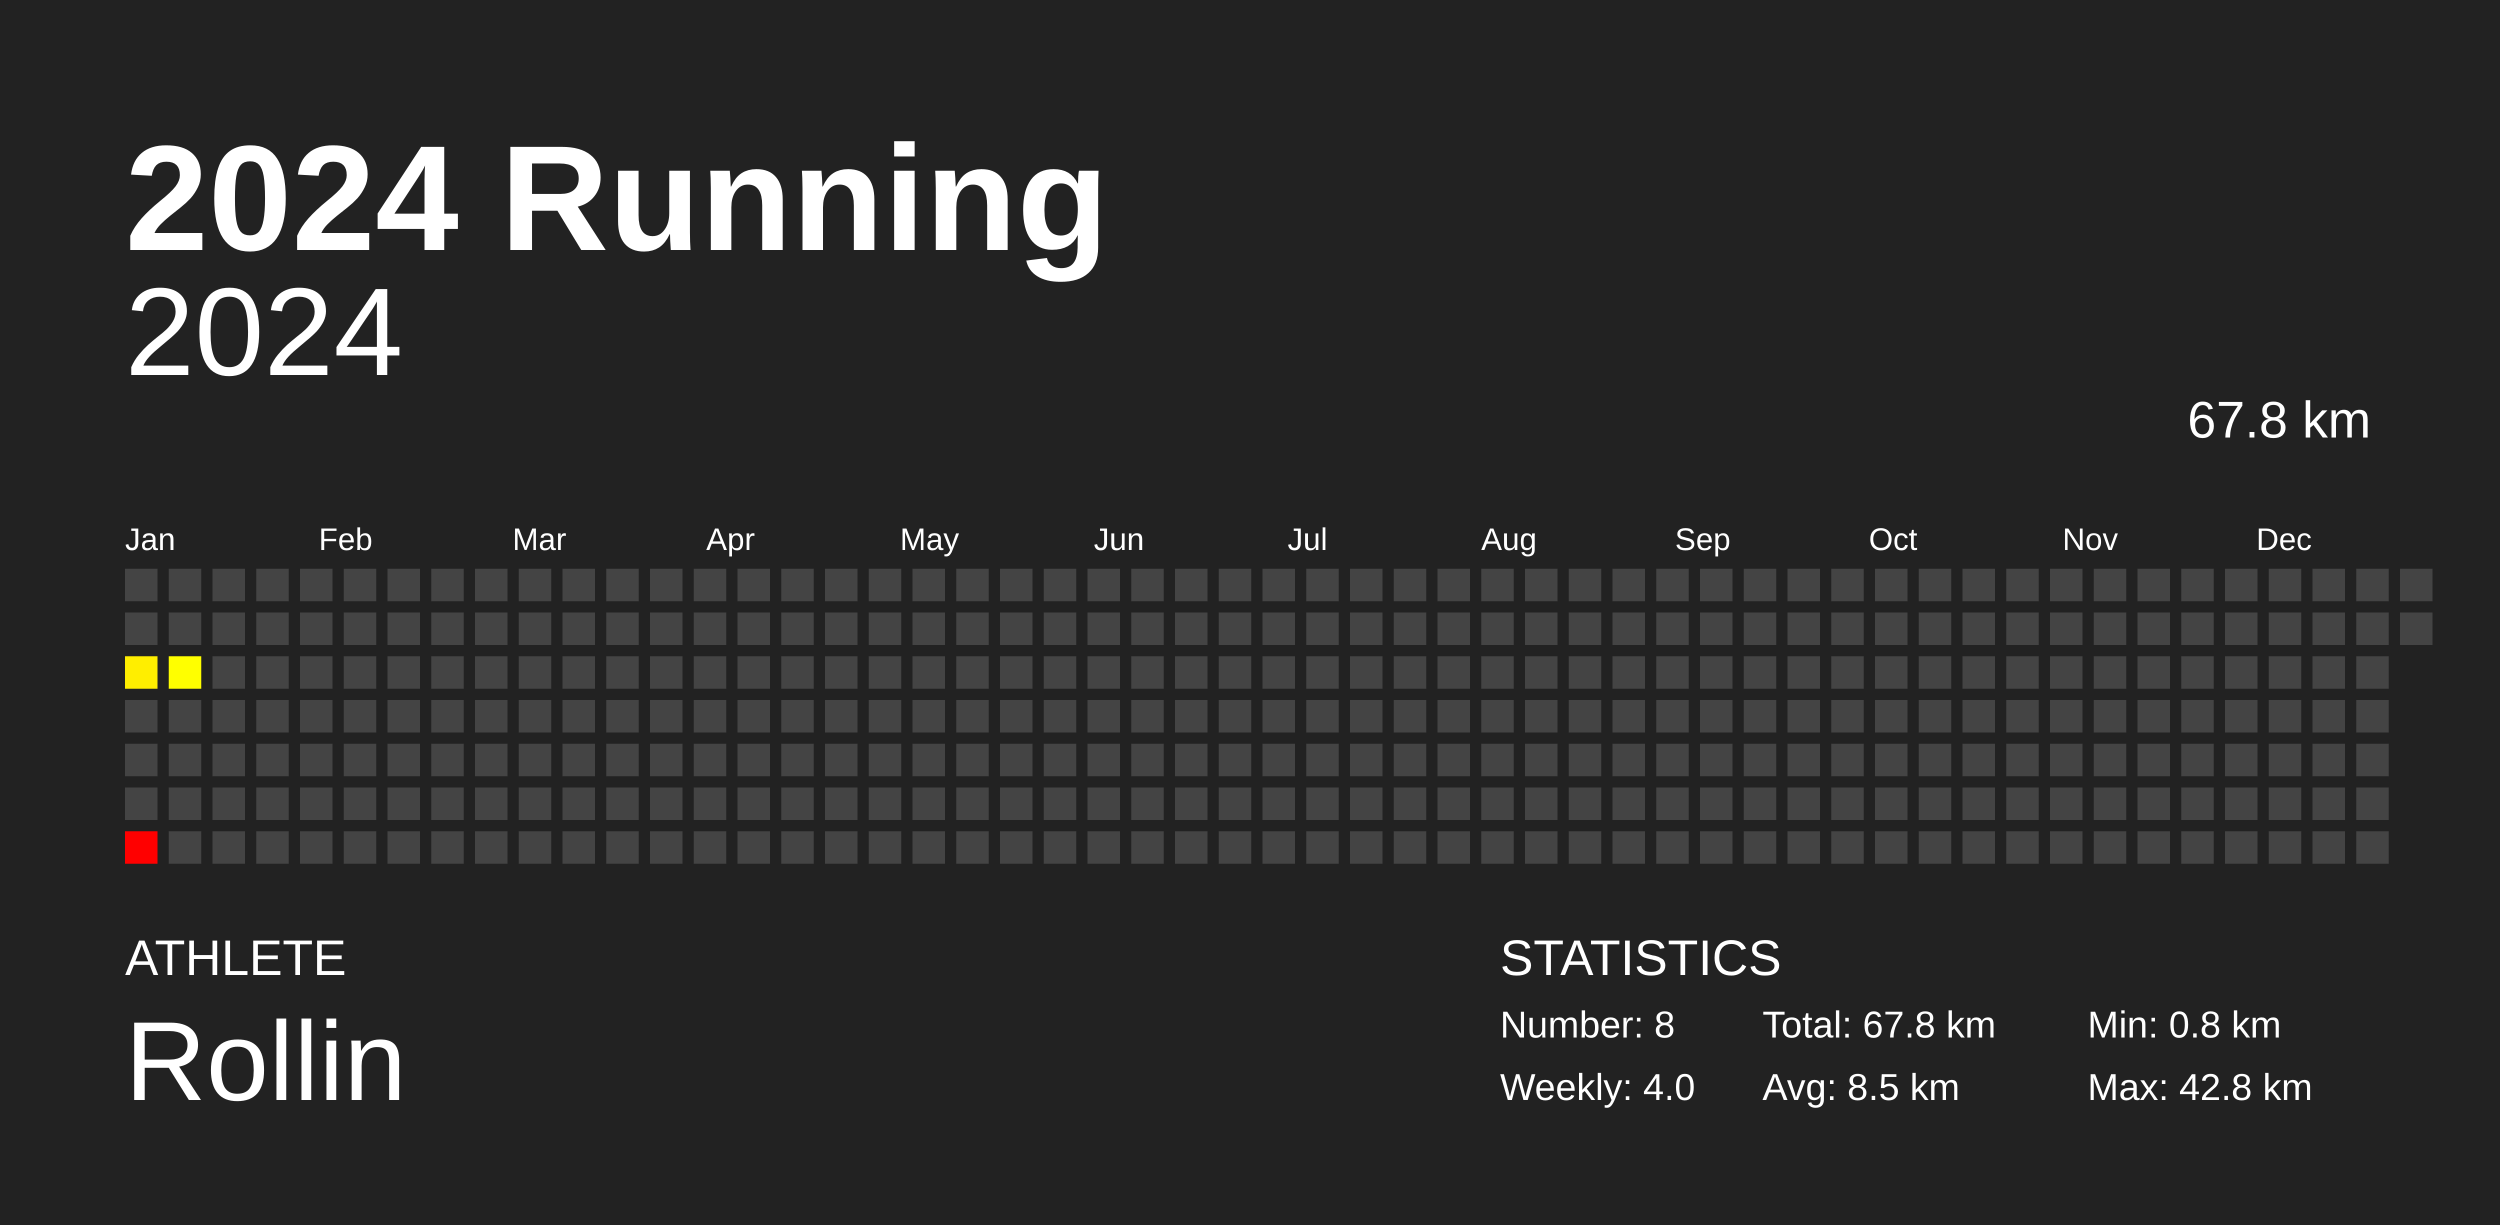
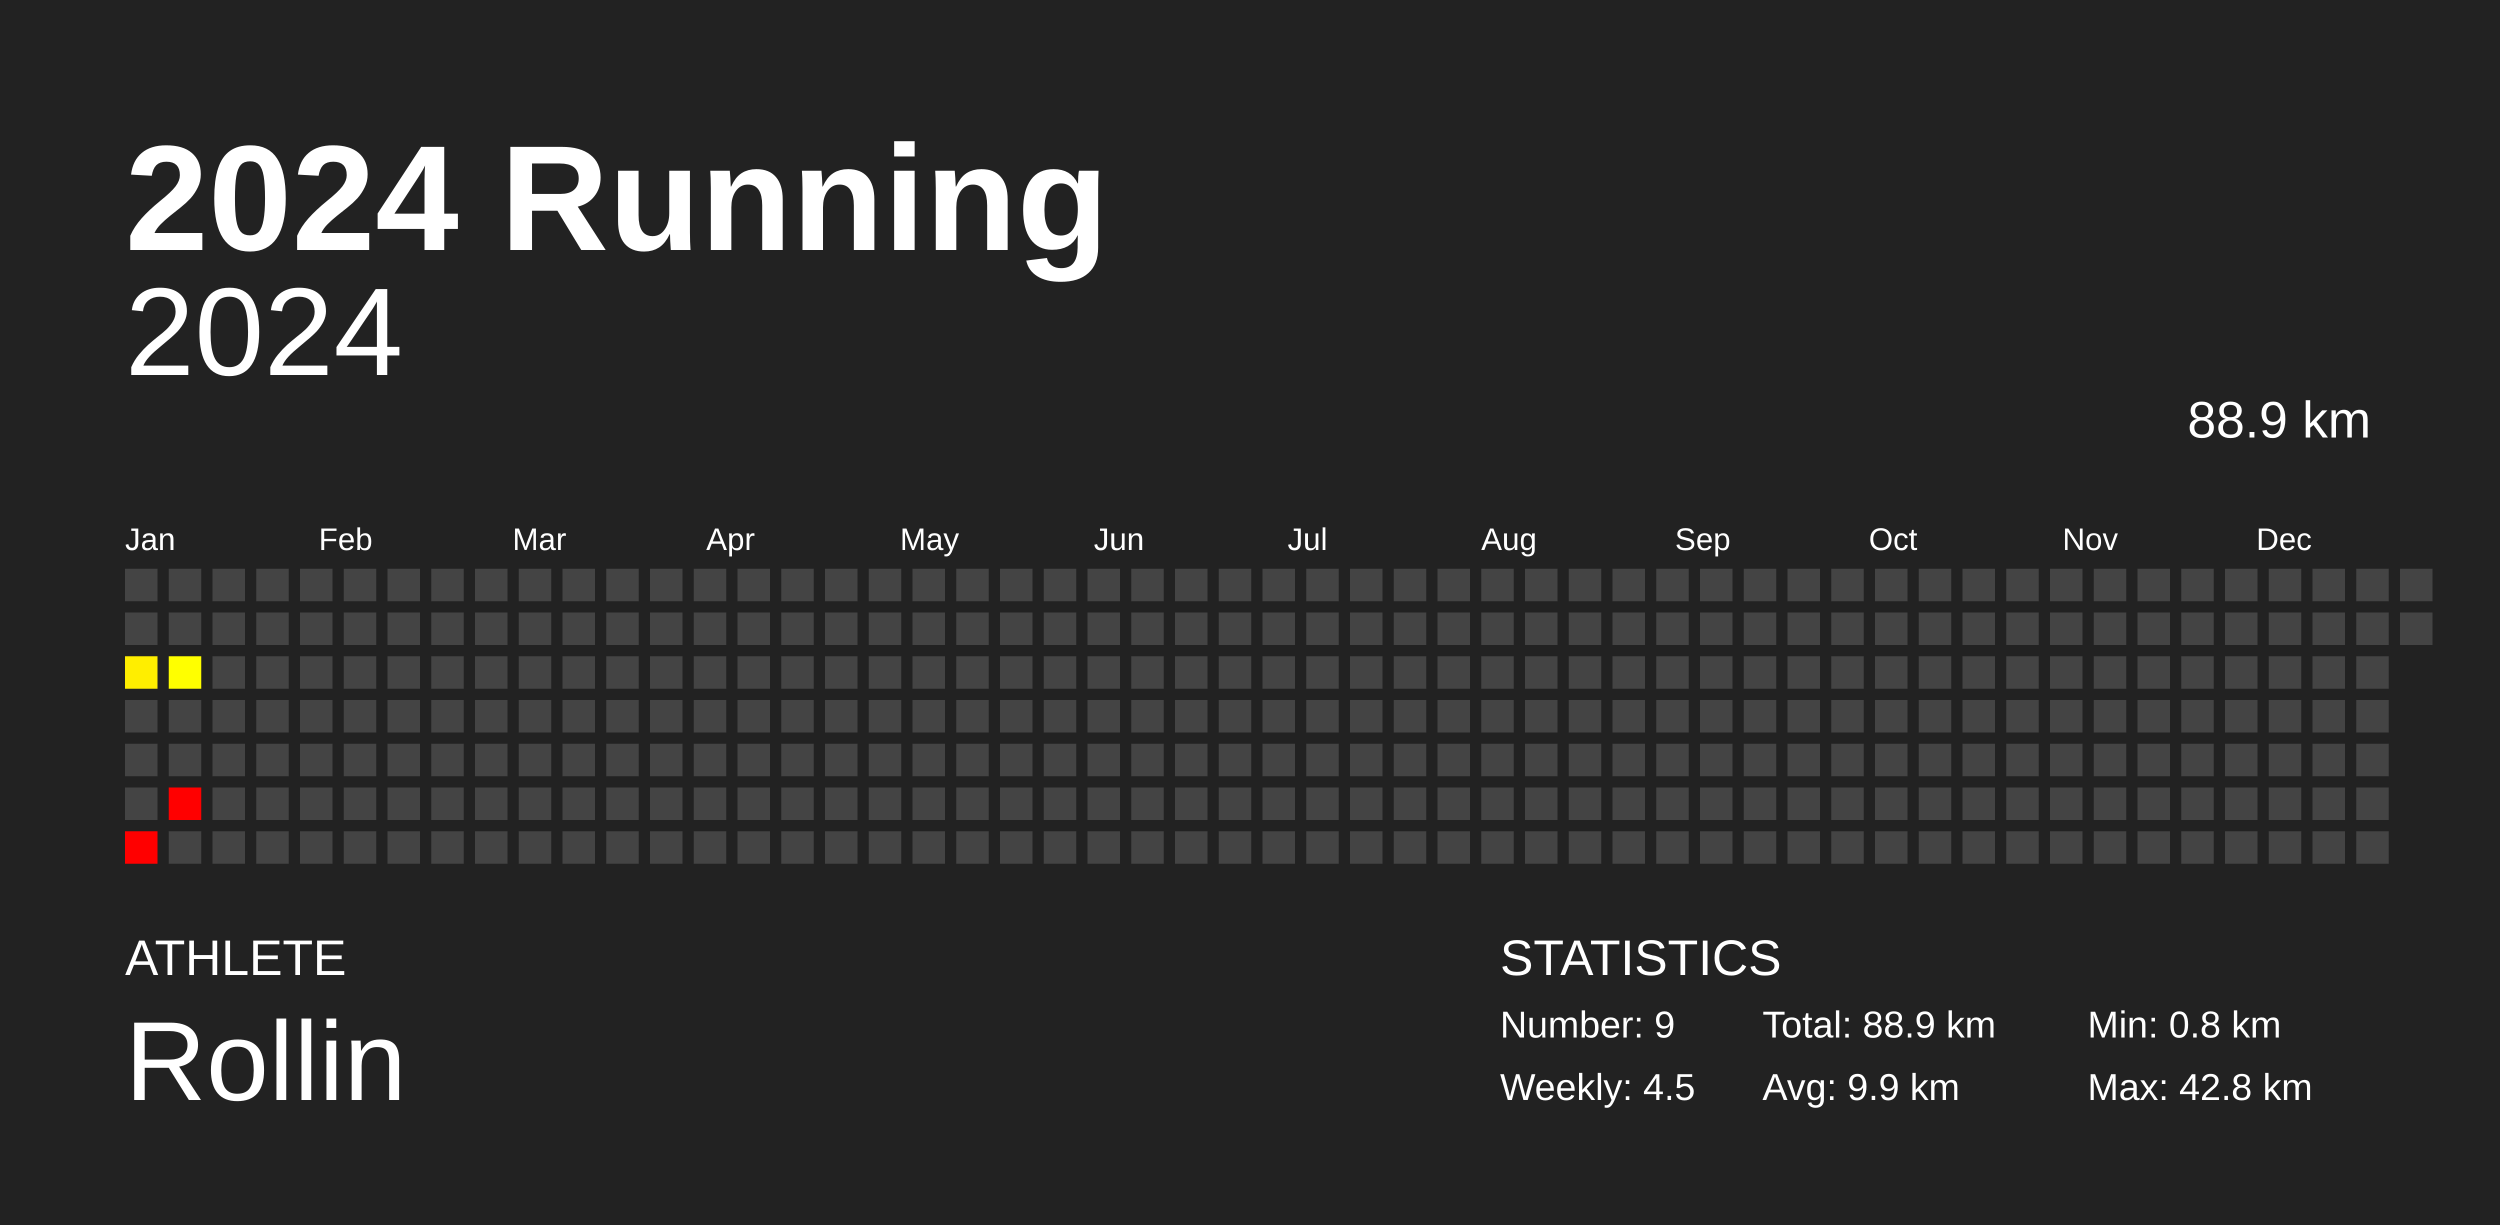
<svg xmlns="http://www.w3.org/2000/svg" baseProfile="full" height="98mm" version="1.1" viewBox="0,0,200,98" width="200mm">
  <defs />
  <rect fill="#222222" height="98" width="200" x="0" y="0" />
  <text fill="#FFFFFF" style="font-size:12px; font-family:Arial; font-weight:bold;" x="10" y="20">2024 Running</text>
  <text fill="#FFFFFF" style="font-size:4px; font-family:Arial" x="10" y="78">ATHLETE</text>
  <text fill="#FFFFFF" style="font-size:9px; font-family:Arial" x="10" y="88">Rollin</text>
  <text fill="#FFFFFF" style="font-size:4px; font-family:Arial" x="120" y="78">STATISTICS</text>
-   <text fill="#FFFFFF" style="font-size:3px; font-family:Arial" x="120" y="83">Number: 8</text>
-   <text fill="#FFFFFF" style="font-size:3px; font-family:Arial" x="120" y="88">Weekly: 4.0</text>
-   <text fill="#FFFFFF" style="font-size:3px; font-family:Arial" x="141" y="83">Total: 67.8 km</text>
-   <text fill="#FFFFFF" style="font-size:3px; font-family:Arial" x="141" y="88">Avg: 8.5 km</text>
+   <text fill="#FFFFFF" style="font-size:3px; font-family:Arial" x="120" y="83">Number: 9</text>
+   <text fill="#FFFFFF" style="font-size:3px; font-family:Arial" x="120" y="88">Weekly: 4.5</text>
+   <text fill="#FFFFFF" style="font-size:3px; font-family:Arial" x="141" y="83">Total: 88.9 km</text>
+   <text fill="#FFFFFF" style="font-size:3px; font-family:Arial" x="141" y="88">Avg: 9.9 km</text>
  <text fill="#FFFFFF" style="font-size:3px; font-family:Arial" x="167" y="83">Min: 0.8 km</text>
  <text fill="#FFFFFF" style="font-size:3px; font-family:Arial" x="167" y="88">Max: 42.8 km</text>
  <text alignment-baseline="hanging" fill="#FFFFFF" style="font-size:10.0px; font-family:Arial;" x="10" y="30">2024</text>
-   <text alignment-baseline="hanging" fill="#FFFFFF" style="font-size:4.125px; font-family:Arial;" x="175" y="35">67.8 km</text>
+   <text alignment-baseline="hanging" fill="#FFFFFF" style="font-size:4.125px; font-family:Arial;" x="175" y="35">88.9 km</text>
  <text fill="#FFFFFF" style="font-size:2.5px; font-family:Arial" x="10.0" y="44">Jan</text>
  <text fill="#FFFFFF" style="font-size:2.5px; font-family:Arial" x="25.5" y="44">Feb</text>
  <text fill="#FFFFFF" style="font-size:2.5px; font-family:Arial" x="41.0" y="44">Mar</text>
  <text fill="#FFFFFF" style="font-size:2.5px; font-family:Arial" x="56.5" y="44">Apr</text>
  <text fill="#FFFFFF" style="font-size:2.5px; font-family:Arial" x="72.0" y="44">May</text>
  <text fill="#FFFFFF" style="font-size:2.5px; font-family:Arial" x="87.5" y="44">Jun</text>
  <text fill="#FFFFFF" style="font-size:2.5px; font-family:Arial" x="103.0" y="44">Jul</text>
  <text fill="#FFFFFF" style="font-size:2.5px; font-family:Arial" x="118.5" y="44">Aug</text>
  <text fill="#FFFFFF" style="font-size:2.5px; font-family:Arial" x="134.0" y="44">Sep</text>
  <text fill="#FFFFFF" style="font-size:2.5px; font-family:Arial" x="149.5" y="44">Oct</text>
  <text fill="#FFFFFF" style="font-size:2.5px; font-family:Arial" x="165.0" y="44">Nov</text>
  <text fill="#FFFFFF" style="font-size:2.5px; font-family:Arial" x="180.5" y="44">Dec</text>
  <rect fill="#444444" height="2.6" width="2.6" x="10.0" y="45.5" />
  <rect fill="#444444" height="2.6" width="2.6" x="10.0" y="49.0" />
  <rect fill="#ffee00" height="2.6" width="2.6" x="10.0" y="52.5" />
  <rect fill="#444444" height="2.6" width="2.6" x="10.0" y="56.0" />
  <rect fill="#444444" height="2.6" width="2.6" x="10.0" y="59.5" />
  <rect fill="#444444" height="2.6" width="2.6" x="10.0" y="63.0" />
  <rect fill="red" height="2.6" width="2.6" x="10.0" y="66.5" />
  <rect fill="#444444" height="2.6" width="2.6" x="13.5" y="45.5" />
  <rect fill="#444444" height="2.6" width="2.6" x="13.5" y="49.0" />
  <rect fill="#ffff00" height="2.6" width="2.6" x="13.5" y="52.5" />
  <rect fill="#444444" height="2.6" width="2.6" x="13.5" y="56.0" />
  <rect fill="#444444" height="2.6" width="2.6" x="13.5" y="59.5" />
-   <rect fill="#444444" height="2.6" width="2.6" x="13.5" y="63.0" />
+   <rect fill="red" height="2.6" width="2.6" x="13.5" y="63.0" />
  <rect fill="#444444" height="2.6" width="2.6" x="13.5" y="66.5" />
  <rect fill="#444444" height="2.6" width="2.6" x="17.0" y="45.5" />
  <rect fill="#444444" height="2.6" width="2.6" x="17.0" y="49.0" />
  <rect fill="#444444" height="2.6" width="2.6" x="17.0" y="52.5" />
  <rect fill="#444444" height="2.6" width="2.6" x="17.0" y="56.0" />
  <rect fill="#444444" height="2.6" width="2.6" x="17.0" y="59.5" />
  <rect fill="#444444" height="2.6" width="2.6" x="17.0" y="63.0" />
  <rect fill="#444444" height="2.6" width="2.6" x="17.0" y="66.5" />
  <rect fill="#444444" height="2.6" width="2.6" x="20.5" y="45.5" />
  <rect fill="#444444" height="2.6" width="2.6" x="20.5" y="49.0" />
  <rect fill="#444444" height="2.6" width="2.6" x="20.5" y="52.5" />
  <rect fill="#444444" height="2.6" width="2.6" x="20.5" y="56.0" />
  <rect fill="#444444" height="2.6" width="2.6" x="20.5" y="59.5" />
  <rect fill="#444444" height="2.6" width="2.6" x="20.5" y="63.0" />
  <rect fill="#444444" height="2.6" width="2.6" x="20.5" y="66.5" />
  <rect fill="#444444" height="2.6" width="2.6" x="24.0" y="45.5" />
  <rect fill="#444444" height="2.6" width="2.6" x="24.0" y="49.0" />
  <rect fill="#444444" height="2.6" width="2.6" x="24.0" y="52.5" />
  <rect fill="#444444" height="2.6" width="2.6" x="24.0" y="56.0" />
  <rect fill="#444444" height="2.6" width="2.6" x="24.0" y="59.5" />
  <rect fill="#444444" height="2.6" width="2.6" x="24.0" y="63.0" />
  <rect fill="#444444" height="2.6" width="2.6" x="24.0" y="66.5" />
  <rect fill="#444444" height="2.6" width="2.6" x="27.5" y="45.5" />
  <rect fill="#444444" height="2.6" width="2.6" x="27.5" y="49.0" />
  <rect fill="#444444" height="2.6" width="2.6" x="27.5" y="52.5" />
  <rect fill="#444444" height="2.6" width="2.6" x="27.5" y="56.0" />
  <rect fill="#444444" height="2.6" width="2.6" x="27.5" y="59.5" />
  <rect fill="#444444" height="2.6" width="2.6" x="27.5" y="63.0" />
  <rect fill="#444444" height="2.6" width="2.6" x="27.5" y="66.5" />
  <rect fill="#444444" height="2.6" width="2.6" x="31.0" y="45.5" />
  <rect fill="#444444" height="2.6" width="2.6" x="31.0" y="49.0" />
  <rect fill="#444444" height="2.6" width="2.6" x="31.0" y="52.5" />
  <rect fill="#444444" height="2.6" width="2.6" x="31.0" y="56.0" />
  <rect fill="#444444" height="2.6" width="2.6" x="31.0" y="59.5" />
  <rect fill="#444444" height="2.6" width="2.6" x="31.0" y="63.0" />
  <rect fill="#444444" height="2.6" width="2.6" x="31.0" y="66.5" />
  <rect fill="#444444" height="2.6" width="2.6" x="34.5" y="45.5" />
  <rect fill="#444444" height="2.6" width="2.6" x="34.5" y="49.0" />
  <rect fill="#444444" height="2.6" width="2.6" x="34.5" y="52.5" />
  <rect fill="#444444" height="2.6" width="2.6" x="34.5" y="56.0" />
  <rect fill="#444444" height="2.6" width="2.6" x="34.5" y="59.5" />
  <rect fill="#444444" height="2.6" width="2.6" x="34.5" y="63.0" />
  <rect fill="#444444" height="2.6" width="2.6" x="34.5" y="66.5" />
  <rect fill="#444444" height="2.6" width="2.6" x="38.0" y="45.5" />
  <rect fill="#444444" height="2.6" width="2.6" x="38.0" y="49.0" />
  <rect fill="#444444" height="2.6" width="2.6" x="38.0" y="52.5" />
  <rect fill="#444444" height="2.6" width="2.6" x="38.0" y="56.0" />
  <rect fill="#444444" height="2.6" width="2.6" x="38.0" y="59.5" />
  <rect fill="#444444" height="2.6" width="2.6" x="38.0" y="63.0" />
  <rect fill="#444444" height="2.6" width="2.6" x="38.0" y="66.5" />
  <rect fill="#444444" height="2.6" width="2.6" x="41.5" y="45.5" />
  <rect fill="#444444" height="2.6" width="2.6" x="41.5" y="49.0" />
  <rect fill="#444444" height="2.6" width="2.6" x="41.5" y="52.5" />
  <rect fill="#444444" height="2.6" width="2.6" x="41.5" y="56.0" />
  <rect fill="#444444" height="2.6" width="2.6" x="41.5" y="59.5" />
  <rect fill="#444444" height="2.6" width="2.6" x="41.5" y="63.0" />
  <rect fill="#444444" height="2.6" width="2.6" x="41.5" y="66.5" />
  <rect fill="#444444" height="2.6" width="2.6" x="45.0" y="45.5" />
  <rect fill="#444444" height="2.6" width="2.6" x="45.0" y="49.0" />
  <rect fill="#444444" height="2.6" width="2.6" x="45.0" y="52.5" />
  <rect fill="#444444" height="2.6" width="2.6" x="45.0" y="56.0" />
  <rect fill="#444444" height="2.6" width="2.6" x="45.0" y="59.5" />
  <rect fill="#444444" height="2.6" width="2.6" x="45.0" y="63.0" />
  <rect fill="#444444" height="2.6" width="2.6" x="45.0" y="66.5" />
  <rect fill="#444444" height="2.6" width="2.6" x="48.5" y="45.5" />
  <rect fill="#444444" height="2.6" width="2.6" x="48.5" y="49.0" />
  <rect fill="#444444" height="2.6" width="2.6" x="48.5" y="52.5" />
  <rect fill="#444444" height="2.6" width="2.6" x="48.5" y="56.0" />
  <rect fill="#444444" height="2.6" width="2.6" x="48.5" y="59.5" />
  <rect fill="#444444" height="2.6" width="2.6" x="48.5" y="63.0" />
  <rect fill="#444444" height="2.6" width="2.6" x="48.5" y="66.5" />
  <rect fill="#444444" height="2.6" width="2.6" x="52.0" y="45.5" />
  <rect fill="#444444" height="2.6" width="2.6" x="52.0" y="49.0" />
  <rect fill="#444444" height="2.6" width="2.6" x="52.0" y="52.5" />
  <rect fill="#444444" height="2.6" width="2.6" x="52.0" y="56.0" />
  <rect fill="#444444" height="2.6" width="2.6" x="52.0" y="59.5" />
  <rect fill="#444444" height="2.6" width="2.6" x="52.0" y="63.0" />
  <rect fill="#444444" height="2.6" width="2.6" x="52.0" y="66.5" />
  <rect fill="#444444" height="2.6" width="2.6" x="55.5" y="45.5" />
  <rect fill="#444444" height="2.6" width="2.6" x="55.5" y="49.0" />
  <rect fill="#444444" height="2.6" width="2.6" x="55.5" y="52.5" />
  <rect fill="#444444" height="2.6" width="2.6" x="55.5" y="56.0" />
  <rect fill="#444444" height="2.6" width="2.6" x="55.5" y="59.5" />
  <rect fill="#444444" height="2.6" width="2.6" x="55.5" y="63.0" />
  <rect fill="#444444" height="2.6" width="2.6" x="55.5" y="66.5" />
  <rect fill="#444444" height="2.6" width="2.6" x="59.0" y="45.5" />
  <rect fill="#444444" height="2.6" width="2.6" x="59.0" y="49.0" />
  <rect fill="#444444" height="2.6" width="2.6" x="59.0" y="52.5" />
  <rect fill="#444444" height="2.6" width="2.6" x="59.0" y="56.0" />
  <rect fill="#444444" height="2.6" width="2.6" x="59.0" y="59.5" />
  <rect fill="#444444" height="2.6" width="2.6" x="59.0" y="63.0" />
  <rect fill="#444444" height="2.6" width="2.6" x="59.0" y="66.5" />
  <rect fill="#444444" height="2.6" width="2.6" x="62.5" y="45.5" />
  <rect fill="#444444" height="2.6" width="2.6" x="62.5" y="49.0" />
  <rect fill="#444444" height="2.6" width="2.6" x="62.5" y="52.5" />
  <rect fill="#444444" height="2.6" width="2.6" x="62.5" y="56.0" />
  <rect fill="#444444" height="2.6" width="2.6" x="62.5" y="59.5" />
  <rect fill="#444444" height="2.6" width="2.6" x="62.5" y="63.0" />
  <rect fill="#444444" height="2.6" width="2.6" x="62.5" y="66.5" />
  <rect fill="#444444" height="2.6" width="2.6" x="66.0" y="45.5" />
  <rect fill="#444444" height="2.6" width="2.6" x="66.0" y="49.0" />
  <rect fill="#444444" height="2.6" width="2.6" x="66.0" y="52.5" />
  <rect fill="#444444" height="2.6" width="2.6" x="66.0" y="56.0" />
  <rect fill="#444444" height="2.6" width="2.6" x="66.0" y="59.5" />
  <rect fill="#444444" height="2.6" width="2.6" x="66.0" y="63.0" />
  <rect fill="#444444" height="2.6" width="2.6" x="66.0" y="66.5" />
  <rect fill="#444444" height="2.6" width="2.6" x="69.5" y="45.5" />
  <rect fill="#444444" height="2.6" width="2.6" x="69.5" y="49.0" />
  <rect fill="#444444" height="2.6" width="2.6" x="69.5" y="52.5" />
  <rect fill="#444444" height="2.6" width="2.6" x="69.5" y="56.0" />
  <rect fill="#444444" height="2.6" width="2.6" x="69.5" y="59.5" />
  <rect fill="#444444" height="2.6" width="2.6" x="69.5" y="63.0" />
  <rect fill="#444444" height="2.6" width="2.6" x="69.5" y="66.5" />
  <rect fill="#444444" height="2.6" width="2.6" x="73.0" y="45.5" />
  <rect fill="#444444" height="2.6" width="2.6" x="73.0" y="49.0" />
  <rect fill="#444444" height="2.6" width="2.6" x="73.0" y="52.5" />
  <rect fill="#444444" height="2.6" width="2.6" x="73.0" y="56.0" />
  <rect fill="#444444" height="2.6" width="2.6" x="73.0" y="59.5" />
  <rect fill="#444444" height="2.6" width="2.6" x="73.0" y="63.0" />
  <rect fill="#444444" height="2.6" width="2.6" x="73.0" y="66.5" />
  <rect fill="#444444" height="2.6" width="2.6" x="76.5" y="45.5" />
  <rect fill="#444444" height="2.6" width="2.6" x="76.5" y="49.0" />
  <rect fill="#444444" height="2.6" width="2.6" x="76.5" y="52.5" />
  <rect fill="#444444" height="2.6" width="2.6" x="76.5" y="56.0" />
  <rect fill="#444444" height="2.6" width="2.6" x="76.5" y="59.5" />
  <rect fill="#444444" height="2.6" width="2.6" x="76.5" y="63.0" />
  <rect fill="#444444" height="2.6" width="2.6" x="76.5" y="66.5" />
  <rect fill="#444444" height="2.6" width="2.6" x="80.0" y="45.5" />
  <rect fill="#444444" height="2.6" width="2.6" x="80.0" y="49.0" />
  <rect fill="#444444" height="2.6" width="2.6" x="80.0" y="52.5" />
  <rect fill="#444444" height="2.6" width="2.6" x="80.0" y="56.0" />
  <rect fill="#444444" height="2.6" width="2.6" x="80.0" y="59.5" />
  <rect fill="#444444" height="2.6" width="2.6" x="80.0" y="63.0" />
  <rect fill="#444444" height="2.6" width="2.6" x="80.0" y="66.5" />
  <rect fill="#444444" height="2.6" width="2.6" x="83.5" y="45.5" />
  <rect fill="#444444" height="2.6" width="2.6" x="83.5" y="49.0" />
  <rect fill="#444444" height="2.6" width="2.6" x="83.5" y="52.5" />
  <rect fill="#444444" height="2.6" width="2.6" x="83.5" y="56.0" />
  <rect fill="#444444" height="2.6" width="2.6" x="83.5" y="59.5" />
  <rect fill="#444444" height="2.6" width="2.6" x="83.5" y="63.0" />
  <rect fill="#444444" height="2.6" width="2.6" x="83.5" y="66.5" />
  <rect fill="#444444" height="2.6" width="2.6" x="87.0" y="45.5" />
  <rect fill="#444444" height="2.6" width="2.6" x="87.0" y="49.0" />
  <rect fill="#444444" height="2.6" width="2.6" x="87.0" y="52.5" />
  <rect fill="#444444" height="2.6" width="2.6" x="87.0" y="56.0" />
  <rect fill="#444444" height="2.6" width="2.6" x="87.0" y="59.5" />
  <rect fill="#444444" height="2.6" width="2.6" x="87.0" y="63.0" />
  <rect fill="#444444" height="2.6" width="2.6" x="87.0" y="66.5" />
  <rect fill="#444444" height="2.6" width="2.6" x="90.5" y="45.5" />
  <rect fill="#444444" height="2.6" width="2.6" x="90.5" y="49.0" />
  <rect fill="#444444" height="2.6" width="2.6" x="90.5" y="52.5" />
  <rect fill="#444444" height="2.6" width="2.6" x="90.5" y="56.0" />
  <rect fill="#444444" height="2.6" width="2.6" x="90.5" y="59.5" />
  <rect fill="#444444" height="2.6" width="2.6" x="90.5" y="63.0" />
  <rect fill="#444444" height="2.6" width="2.6" x="90.5" y="66.5" />
  <rect fill="#444444" height="2.6" width="2.6" x="94.0" y="45.5" />
  <rect fill="#444444" height="2.6" width="2.6" x="94.0" y="49.0" />
  <rect fill="#444444" height="2.6" width="2.6" x="94.0" y="52.5" />
  <rect fill="#444444" height="2.6" width="2.6" x="94.0" y="56.0" />
  <rect fill="#444444" height="2.6" width="2.6" x="94.0" y="59.5" />
  <rect fill="#444444" height="2.6" width="2.6" x="94.0" y="63.0" />
  <rect fill="#444444" height="2.6" width="2.6" x="94.0" y="66.5" />
  <rect fill="#444444" height="2.6" width="2.6" x="97.5" y="45.5" />
  <rect fill="#444444" height="2.6" width="2.6" x="97.5" y="49.0" />
  <rect fill="#444444" height="2.6" width="2.6" x="97.5" y="52.5" />
  <rect fill="#444444" height="2.6" width="2.6" x="97.5" y="56.0" />
  <rect fill="#444444" height="2.6" width="2.6" x="97.5" y="59.5" />
  <rect fill="#444444" height="2.6" width="2.6" x="97.5" y="63.0" />
  <rect fill="#444444" height="2.6" width="2.6" x="97.5" y="66.5" />
  <rect fill="#444444" height="2.6" width="2.6" x="101.0" y="45.5" />
  <rect fill="#444444" height="2.6" width="2.6" x="101.0" y="49.0" />
  <rect fill="#444444" height="2.6" width="2.6" x="101.0" y="52.5" />
  <rect fill="#444444" height="2.6" width="2.6" x="101.0" y="56.0" />
  <rect fill="#444444" height="2.6" width="2.6" x="101.0" y="59.5" />
  <rect fill="#444444" height="2.6" width="2.6" x="101.0" y="63.0" />
  <rect fill="#444444" height="2.6" width="2.6" x="101.0" y="66.5" />
  <rect fill="#444444" height="2.6" width="2.6" x="104.5" y="45.5" />
  <rect fill="#444444" height="2.6" width="2.6" x="104.5" y="49.0" />
  <rect fill="#444444" height="2.6" width="2.6" x="104.5" y="52.5" />
  <rect fill="#444444" height="2.6" width="2.6" x="104.5" y="56.0" />
  <rect fill="#444444" height="2.6" width="2.6" x="104.5" y="59.5" />
  <rect fill="#444444" height="2.6" width="2.6" x="104.5" y="63.0" />
  <rect fill="#444444" height="2.6" width="2.6" x="104.5" y="66.5" />
  <rect fill="#444444" height="2.6" width="2.6" x="108.0" y="45.5" />
  <rect fill="#444444" height="2.6" width="2.6" x="108.0" y="49.0" />
  <rect fill="#444444" height="2.6" width="2.6" x="108.0" y="52.5" />
  <rect fill="#444444" height="2.6" width="2.6" x="108.0" y="56.0" />
  <rect fill="#444444" height="2.6" width="2.6" x="108.0" y="59.5" />
  <rect fill="#444444" height="2.6" width="2.6" x="108.0" y="63.0" />
  <rect fill="#444444" height="2.6" width="2.6" x="108.0" y="66.5" />
  <rect fill="#444444" height="2.6" width="2.6" x="111.5" y="45.5" />
  <rect fill="#444444" height="2.6" width="2.6" x="111.5" y="49.0" />
  <rect fill="#444444" height="2.6" width="2.6" x="111.5" y="52.5" />
  <rect fill="#444444" height="2.6" width="2.6" x="111.5" y="56.0" />
  <rect fill="#444444" height="2.6" width="2.6" x="111.5" y="59.5" />
  <rect fill="#444444" height="2.6" width="2.6" x="111.5" y="63.0" />
  <rect fill="#444444" height="2.6" width="2.6" x="111.5" y="66.5" />
  <rect fill="#444444" height="2.6" width="2.6" x="115.0" y="45.5" />
  <rect fill="#444444" height="2.6" width="2.6" x="115.0" y="49.0" />
  <rect fill="#444444" height="2.6" width="2.6" x="115.0" y="52.5" />
  <rect fill="#444444" height="2.6" width="2.6" x="115.0" y="56.0" />
  <rect fill="#444444" height="2.6" width="2.6" x="115.0" y="59.5" />
  <rect fill="#444444" height="2.6" width="2.6" x="115.0" y="63.0" />
  <rect fill="#444444" height="2.6" width="2.6" x="115.0" y="66.5" />
  <rect fill="#444444" height="2.6" width="2.6" x="118.5" y="45.5" />
  <rect fill="#444444" height="2.6" width="2.6" x="118.5" y="49.0" />
  <rect fill="#444444" height="2.6" width="2.6" x="118.5" y="52.5" />
  <rect fill="#444444" height="2.6" width="2.6" x="118.5" y="56.0" />
  <rect fill="#444444" height="2.6" width="2.6" x="118.5" y="59.5" />
  <rect fill="#444444" height="2.6" width="2.6" x="118.5" y="63.0" />
  <rect fill="#444444" height="2.6" width="2.6" x="118.5" y="66.5" />
  <rect fill="#444444" height="2.6" width="2.6" x="122.0" y="45.5" />
  <rect fill="#444444" height="2.6" width="2.6" x="122.0" y="49.0" />
  <rect fill="#444444" height="2.6" width="2.6" x="122.0" y="52.5" />
  <rect fill="#444444" height="2.6" width="2.6" x="122.0" y="56.0" />
  <rect fill="#444444" height="2.6" width="2.6" x="122.0" y="59.5" />
  <rect fill="#444444" height="2.6" width="2.6" x="122.0" y="63.0" />
  <rect fill="#444444" height="2.6" width="2.6" x="122.0" y="66.5" />
  <rect fill="#444444" height="2.6" width="2.6" x="125.5" y="45.5" />
  <rect fill="#444444" height="2.6" width="2.6" x="125.5" y="49.0" />
  <rect fill="#444444" height="2.6" width="2.6" x="125.5" y="52.5" />
  <rect fill="#444444" height="2.6" width="2.6" x="125.5" y="56.0" />
  <rect fill="#444444" height="2.6" width="2.6" x="125.5" y="59.5" />
  <rect fill="#444444" height="2.6" width="2.6" x="125.5" y="63.0" />
  <rect fill="#444444" height="2.6" width="2.6" x="125.5" y="66.5" />
  <rect fill="#444444" height="2.6" width="2.6" x="129.0" y="45.5" />
  <rect fill="#444444" height="2.6" width="2.6" x="129.0" y="49.0" />
  <rect fill="#444444" height="2.6" width="2.6" x="129.0" y="52.5" />
  <rect fill="#444444" height="2.6" width="2.6" x="129.0" y="56.0" />
  <rect fill="#444444" height="2.6" width="2.6" x="129.0" y="59.5" />
  <rect fill="#444444" height="2.6" width="2.6" x="129.0" y="63.0" />
  <rect fill="#444444" height="2.6" width="2.6" x="129.0" y="66.5" />
  <rect fill="#444444" height="2.6" width="2.6" x="132.5" y="45.5" />
  <rect fill="#444444" height="2.6" width="2.6" x="132.5" y="49.0" />
  <rect fill="#444444" height="2.6" width="2.6" x="132.5" y="52.5" />
  <rect fill="#444444" height="2.6" width="2.6" x="132.5" y="56.0" />
  <rect fill="#444444" height="2.6" width="2.6" x="132.5" y="59.5" />
  <rect fill="#444444" height="2.6" width="2.6" x="132.5" y="63.0" />
  <rect fill="#444444" height="2.6" width="2.6" x="132.5" y="66.5" />
  <rect fill="#444444" height="2.6" width="2.6" x="136.0" y="45.5" />
  <rect fill="#444444" height="2.6" width="2.6" x="136.0" y="49.0" />
  <rect fill="#444444" height="2.6" width="2.6" x="136.0" y="52.5" />
  <rect fill="#444444" height="2.6" width="2.6" x="136.0" y="56.0" />
  <rect fill="#444444" height="2.6" width="2.6" x="136.0" y="59.5" />
  <rect fill="#444444" height="2.6" width="2.6" x="136.0" y="63.0" />
  <rect fill="#444444" height="2.6" width="2.6" x="136.0" y="66.5" />
  <rect fill="#444444" height="2.6" width="2.6" x="139.5" y="45.5" />
  <rect fill="#444444" height="2.6" width="2.6" x="139.5" y="49.0" />
  <rect fill="#444444" height="2.6" width="2.6" x="139.5" y="52.5" />
  <rect fill="#444444" height="2.6" width="2.6" x="139.5" y="56.0" />
  <rect fill="#444444" height="2.6" width="2.6" x="139.5" y="59.5" />
  <rect fill="#444444" height="2.6" width="2.6" x="139.5" y="63.0" />
  <rect fill="#444444" height="2.6" width="2.6" x="139.5" y="66.5" />
  <rect fill="#444444" height="2.6" width="2.6" x="143.0" y="45.5" />
  <rect fill="#444444" height="2.6" width="2.6" x="143.0" y="49.0" />
  <rect fill="#444444" height="2.6" width="2.6" x="143.0" y="52.5" />
  <rect fill="#444444" height="2.6" width="2.6" x="143.0" y="56.0" />
  <rect fill="#444444" height="2.6" width="2.6" x="143.0" y="59.5" />
  <rect fill="#444444" height="2.6" width="2.6" x="143.0" y="63.0" />
  <rect fill="#444444" height="2.6" width="2.6" x="143.0" y="66.5" />
  <rect fill="#444444" height="2.6" width="2.6" x="146.5" y="45.5" />
  <rect fill="#444444" height="2.6" width="2.6" x="146.5" y="49.0" />
  <rect fill="#444444" height="2.6" width="2.6" x="146.5" y="52.5" />
  <rect fill="#444444" height="2.6" width="2.6" x="146.5" y="56.0" />
  <rect fill="#444444" height="2.6" width="2.6" x="146.5" y="59.5" />
  <rect fill="#444444" height="2.6" width="2.6" x="146.5" y="63.0" />
  <rect fill="#444444" height="2.6" width="2.6" x="146.5" y="66.5" />
  <rect fill="#444444" height="2.6" width="2.6" x="150.0" y="45.5" />
  <rect fill="#444444" height="2.6" width="2.6" x="150.0" y="49.0" />
  <rect fill="#444444" height="2.6" width="2.6" x="150.0" y="52.5" />
  <rect fill="#444444" height="2.6" width="2.6" x="150.0" y="56.0" />
  <rect fill="#444444" height="2.6" width="2.6" x="150.0" y="59.5" />
  <rect fill="#444444" height="2.6" width="2.6" x="150.0" y="63.0" />
  <rect fill="#444444" height="2.6" width="2.6" x="150.0" y="66.5" />
  <rect fill="#444444" height="2.6" width="2.6" x="153.5" y="45.5" />
  <rect fill="#444444" height="2.6" width="2.6" x="153.5" y="49.0" />
  <rect fill="#444444" height="2.6" width="2.6" x="153.5" y="52.5" />
  <rect fill="#444444" height="2.6" width="2.6" x="153.5" y="56.0" />
  <rect fill="#444444" height="2.6" width="2.6" x="153.5" y="59.5" />
  <rect fill="#444444" height="2.6" width="2.6" x="153.5" y="63.0" />
  <rect fill="#444444" height="2.6" width="2.6" x="153.5" y="66.5" />
  <rect fill="#444444" height="2.6" width="2.6" x="157.0" y="45.5" />
  <rect fill="#444444" height="2.6" width="2.6" x="157.0" y="49.0" />
  <rect fill="#444444" height="2.6" width="2.6" x="157.0" y="52.5" />
  <rect fill="#444444" height="2.6" width="2.6" x="157.0" y="56.0" />
  <rect fill="#444444" height="2.6" width="2.6" x="157.0" y="59.5" />
  <rect fill="#444444" height="2.6" width="2.6" x="157.0" y="63.0" />
  <rect fill="#444444" height="2.6" width="2.6" x="157.0" y="66.5" />
  <rect fill="#444444" height="2.6" width="2.6" x="160.5" y="45.5" />
  <rect fill="#444444" height="2.6" width="2.6" x="160.5" y="49.0" />
  <rect fill="#444444" height="2.6" width="2.6" x="160.5" y="52.5" />
  <rect fill="#444444" height="2.6" width="2.6" x="160.5" y="56.0" />
  <rect fill="#444444" height="2.6" width="2.6" x="160.5" y="59.5" />
  <rect fill="#444444" height="2.6" width="2.6" x="160.5" y="63.0" />
  <rect fill="#444444" height="2.6" width="2.6" x="160.5" y="66.5" />
  <rect fill="#444444" height="2.6" width="2.6" x="164.0" y="45.5" />
  <rect fill="#444444" height="2.6" width="2.6" x="164.0" y="49.0" />
  <rect fill="#444444" height="2.6" width="2.6" x="164.0" y="52.5" />
  <rect fill="#444444" height="2.6" width="2.6" x="164.0" y="56.0" />
  <rect fill="#444444" height="2.6" width="2.6" x="164.0" y="59.5" />
  <rect fill="#444444" height="2.6" width="2.6" x="164.0" y="63.0" />
  <rect fill="#444444" height="2.6" width="2.6" x="164.0" y="66.5" />
  <rect fill="#444444" height="2.6" width="2.6" x="167.5" y="45.5" />
  <rect fill="#444444" height="2.6" width="2.6" x="167.5" y="49.0" />
  <rect fill="#444444" height="2.6" width="2.6" x="167.5" y="52.5" />
  <rect fill="#444444" height="2.6" width="2.6" x="167.5" y="56.0" />
  <rect fill="#444444" height="2.6" width="2.6" x="167.5" y="59.5" />
  <rect fill="#444444" height="2.6" width="2.6" x="167.5" y="63.0" />
  <rect fill="#444444" height="2.6" width="2.6" x="167.5" y="66.5" />
  <rect fill="#444444" height="2.6" width="2.6" x="171.0" y="45.5" />
  <rect fill="#444444" height="2.6" width="2.6" x="171.0" y="49.0" />
  <rect fill="#444444" height="2.6" width="2.6" x="171.0" y="52.5" />
  <rect fill="#444444" height="2.6" width="2.6" x="171.0" y="56.0" />
  <rect fill="#444444" height="2.6" width="2.6" x="171.0" y="59.5" />
  <rect fill="#444444" height="2.6" width="2.6" x="171.0" y="63.0" />
  <rect fill="#444444" height="2.6" width="2.6" x="171.0" y="66.5" />
  <rect fill="#444444" height="2.6" width="2.6" x="174.5" y="45.5" />
  <rect fill="#444444" height="2.6" width="2.6" x="174.5" y="49.0" />
  <rect fill="#444444" height="2.6" width="2.6" x="174.5" y="52.5" />
  <rect fill="#444444" height="2.6" width="2.6" x="174.5" y="56.0" />
  <rect fill="#444444" height="2.6" width="2.6" x="174.5" y="59.5" />
  <rect fill="#444444" height="2.6" width="2.6" x="174.5" y="63.0" />
  <rect fill="#444444" height="2.6" width="2.6" x="174.5" y="66.5" />
  <rect fill="#444444" height="2.6" width="2.6" x="178.0" y="45.5" />
  <rect fill="#444444" height="2.6" width="2.6" x="178.0" y="49.0" />
  <rect fill="#444444" height="2.6" width="2.6" x="178.0" y="52.5" />
  <rect fill="#444444" height="2.6" width="2.6" x="178.0" y="56.0" />
  <rect fill="#444444" height="2.6" width="2.6" x="178.0" y="59.5" />
  <rect fill="#444444" height="2.6" width="2.6" x="178.0" y="63.0" />
  <rect fill="#444444" height="2.6" width="2.6" x="178.0" y="66.5" />
  <rect fill="#444444" height="2.6" width="2.6" x="181.5" y="45.5" />
  <rect fill="#444444" height="2.6" width="2.6" x="181.5" y="49.0" />
  <rect fill="#444444" height="2.6" width="2.6" x="181.5" y="52.5" />
  <rect fill="#444444" height="2.6" width="2.6" x="181.5" y="56.0" />
  <rect fill="#444444" height="2.6" width="2.6" x="181.5" y="59.5" />
  <rect fill="#444444" height="2.6" width="2.6" x="181.5" y="63.0" />
  <rect fill="#444444" height="2.6" width="2.6" x="181.5" y="66.5" />
  <rect fill="#444444" height="2.6" width="2.6" x="185.0" y="45.5" />
  <rect fill="#444444" height="2.6" width="2.6" x="185.0" y="49.0" />
  <rect fill="#444444" height="2.6" width="2.6" x="185.0" y="52.5" />
  <rect fill="#444444" height="2.6" width="2.6" x="185.0" y="56.0" />
  <rect fill="#444444" height="2.6" width="2.6" x="185.0" y="59.5" />
  <rect fill="#444444" height="2.6" width="2.6" x="185.0" y="63.0" />
  <rect fill="#444444" height="2.6" width="2.6" x="185.0" y="66.5" />
  <rect fill="#444444" height="2.6" width="2.6" x="188.5" y="45.5" />
  <rect fill="#444444" height="2.6" width="2.6" x="188.5" y="49.0" />
  <rect fill="#444444" height="2.6" width="2.6" x="188.5" y="52.5" />
  <rect fill="#444444" height="2.6" width="2.6" x="188.5" y="56.0" />
  <rect fill="#444444" height="2.6" width="2.6" x="188.5" y="59.5" />
  <rect fill="#444444" height="2.6" width="2.6" x="188.5" y="63.0" />
  <rect fill="#444444" height="2.6" width="2.6" x="188.5" y="66.5" />
  <rect fill="#444444" height="2.6" width="2.6" x="192.0" y="45.5" />
  <rect fill="#444444" height="2.6" width="2.6" x="192.0" y="49.0" />
</svg>
